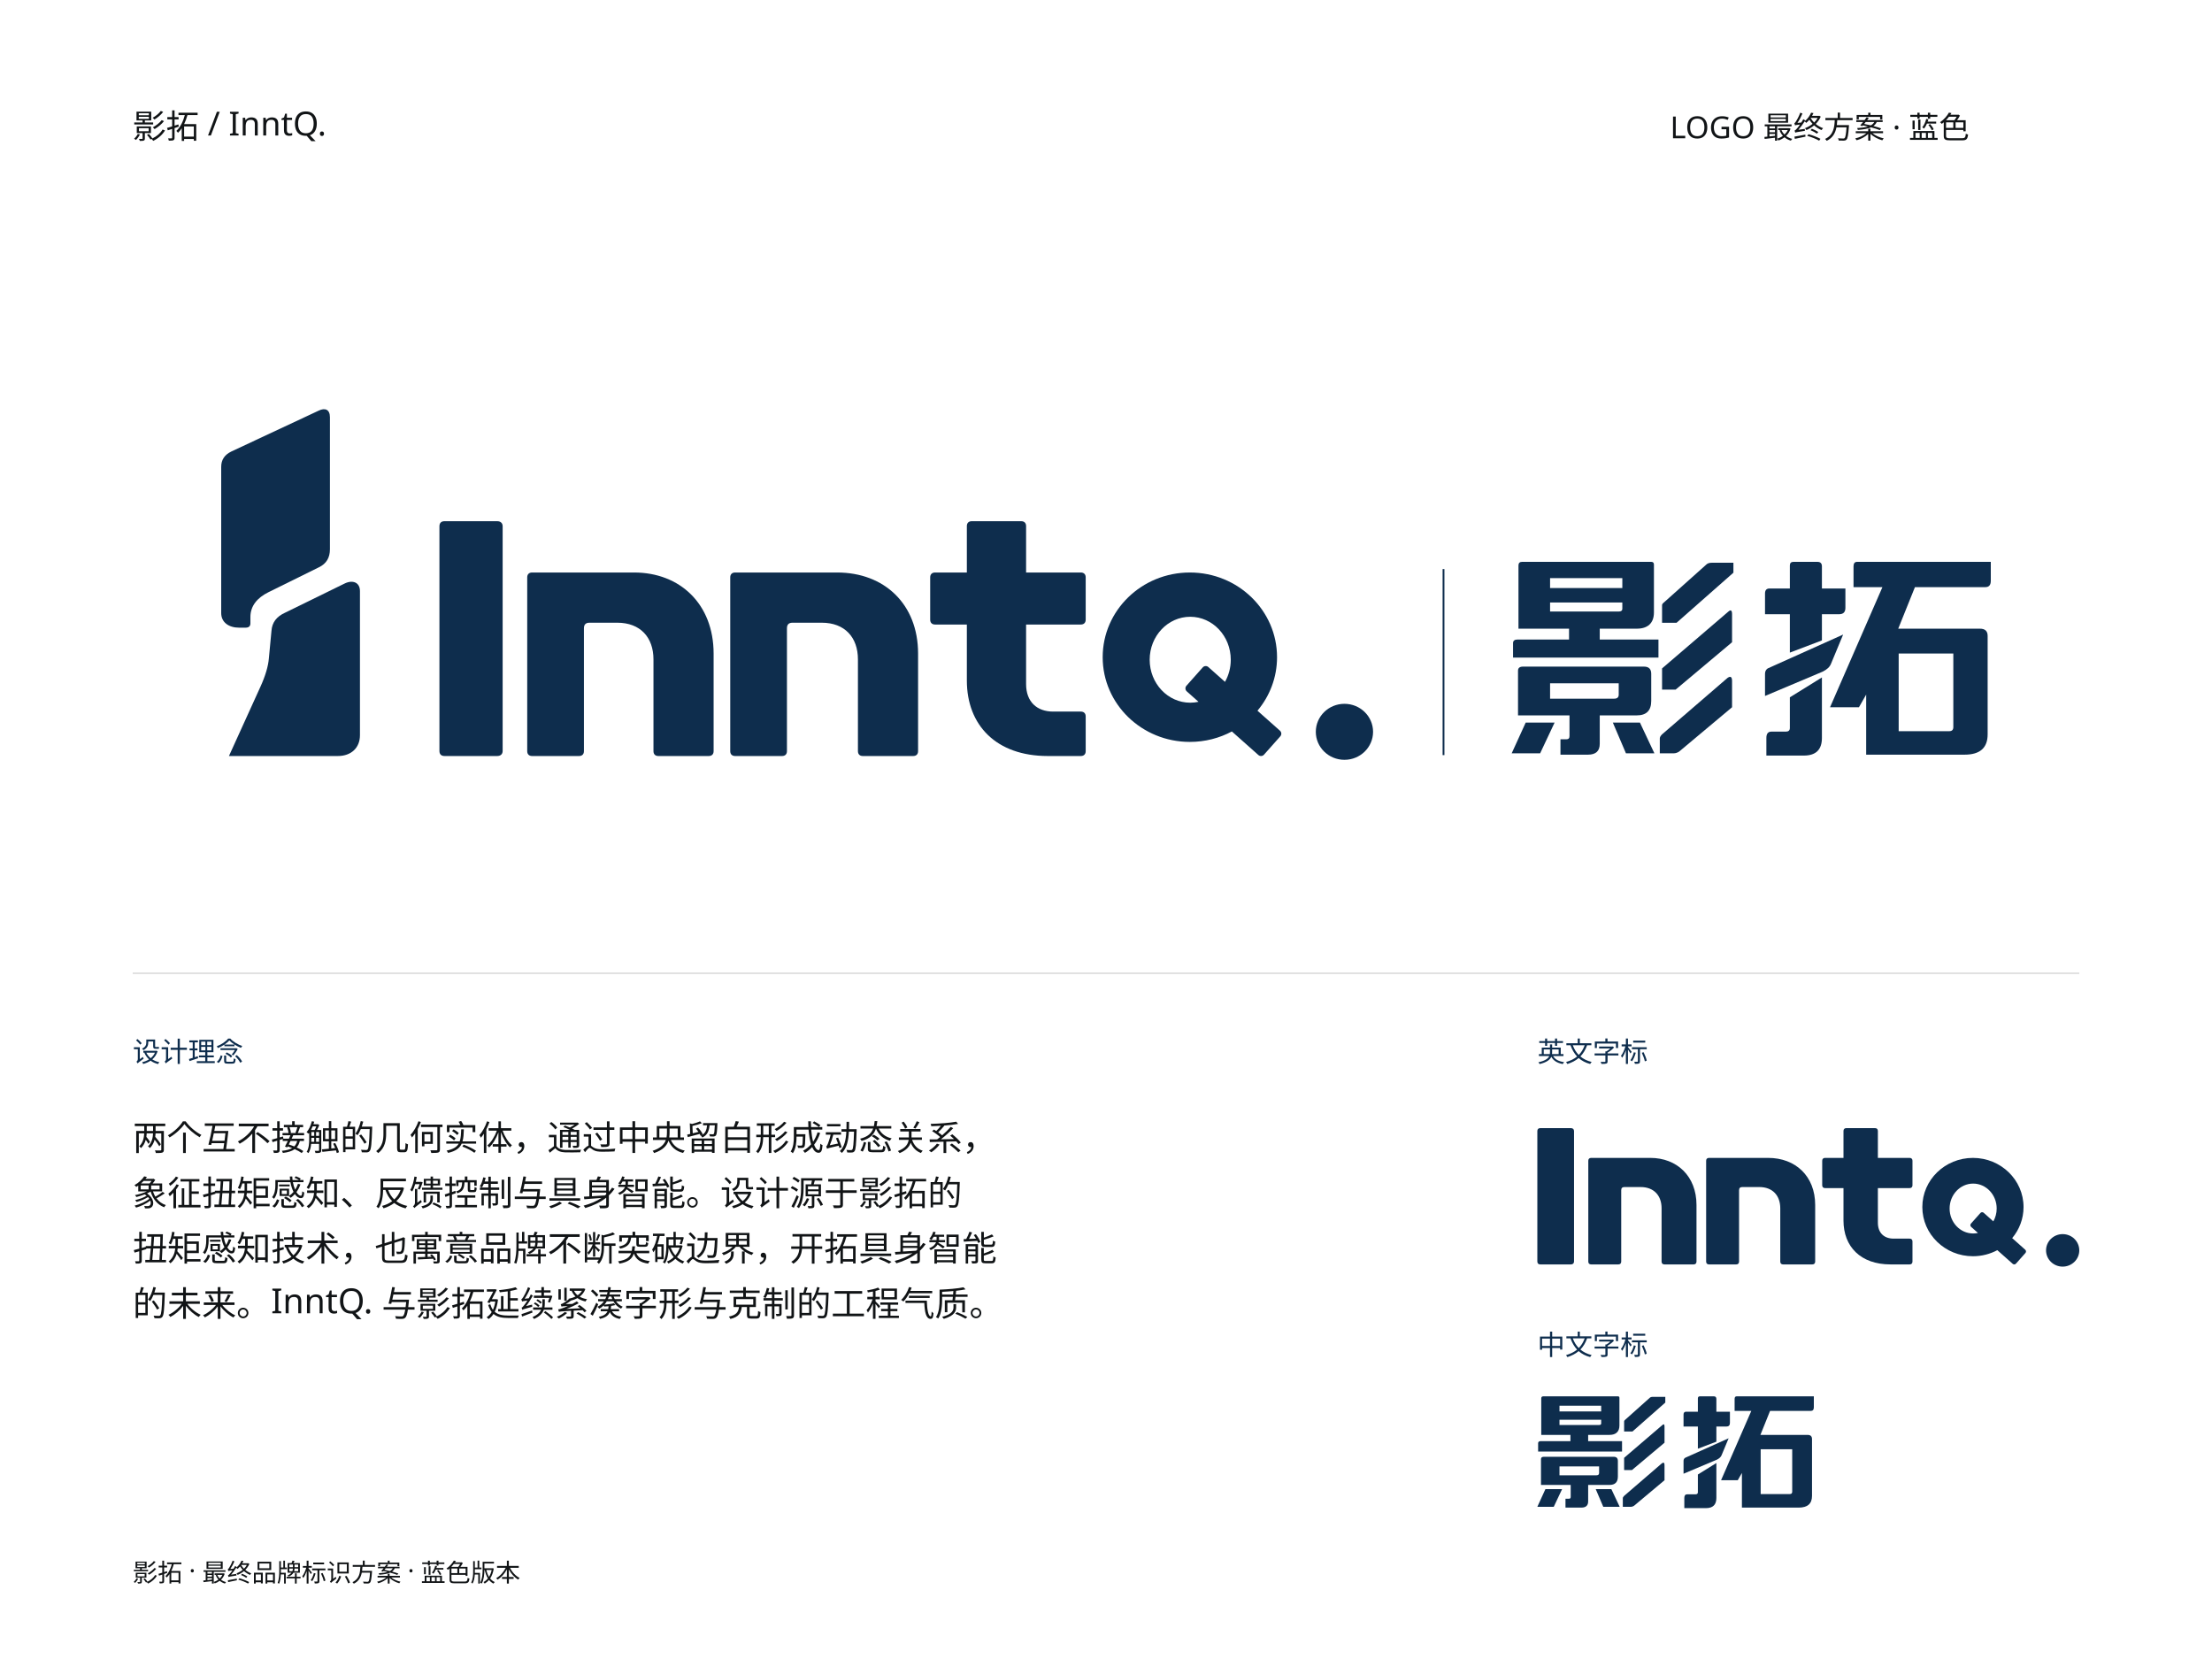
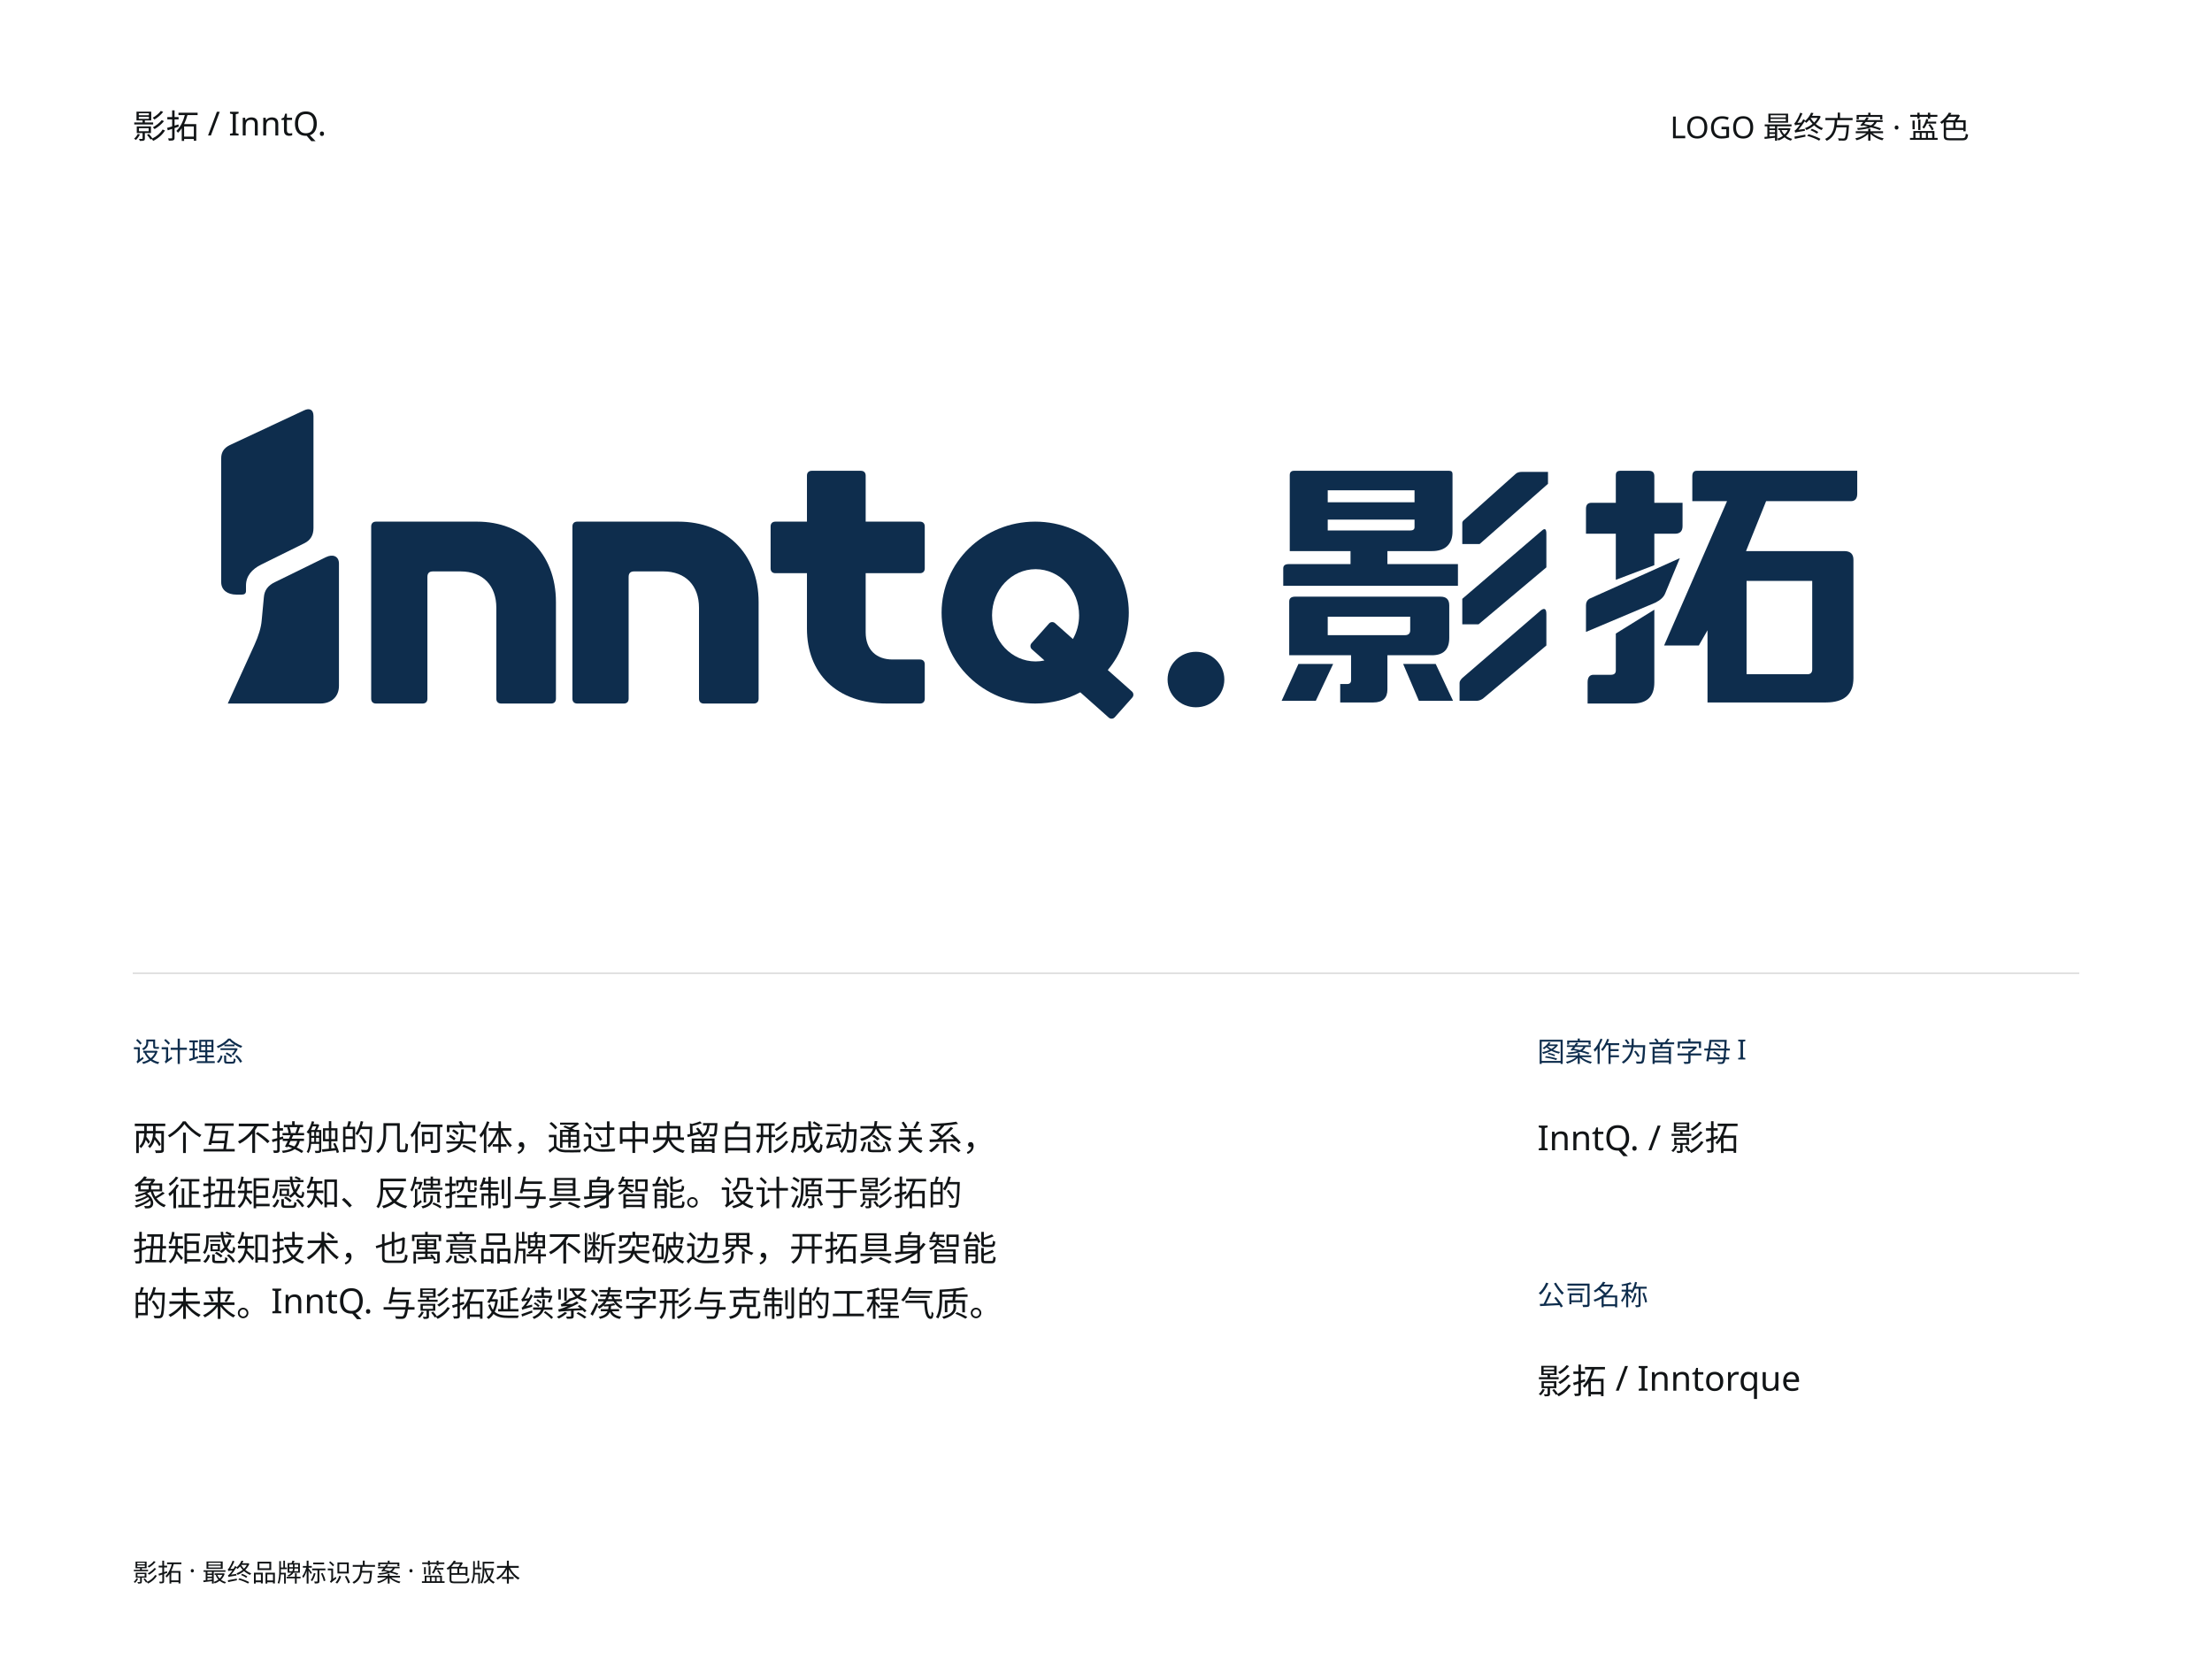
<svg xmlns="http://www.w3.org/2000/svg" width="1600" height="1200" viewBox="0 0 1600 1200">
  <rect id="01_Blue_Proposal / Background / White" width="1600" height="1200" fill="#FFFFFF" />
  <text id="01_Blue_Proposal / Heading / Company" x="96" y="100" font-family="PingFang SC" font-size="24" font-weight="500" fill="#111416">影拓 / InntQ.</text>
  <text id="01_Blue_Proposal / Heading / Final" x="1208" y="100" font-family="PingFang SC" font-size="22" font-weight="400" fill="#111416">LOGO 最终方案 · 蓝色</text>
-   <path id="01_Blue_Proposal / Primary / Body / Initiating" d="M 238.646,301.802 L 238.646,397.263 C 238.646,403.394 236.124,407.667 230.764,410.295 L 194.156,428.371 C 186.064,432.4 181.124,438.25 181.124,446.307 L 181.124,450.861 C 181.124,453.139 179.793,454.014 177.516,454.014 L 172.962,454.014 C 165.43,454.014 160.0,450.126 160.0,443.435 L 160.0,337.709 C 160.0,332.63 162.382,328.986 167.357,326.569 L 230.554,297.003 C 235.143,294.796 238.646,296.162 238.646,301.802" fill="#0E2D4D" fill-rule="evenodd" />
-   <path id="01_Blue_Proposal / Primary / Body / Responding" d="M 260.366,427.565 L 260.366,531.784 C 260.366,540.998 253.92,546.848 244.426,546.848 L 165.605,546.848 L 188.376,496.753 C 191.914,488.976 193.981,482.04 194.471,476.329 L 196.363,456.291 C 196.818,450.196 200.006,446.097 205.891,443.33 L 249.226,422.101 C 255.076,419.228 260.366,421.19 260.366,427.565" fill="#0E2D4D" fill-rule="evenodd" />
-   <path id="01_Blue_Proposal / Primary / Wordmark-InntQ-I" d="M 321.51,377.003 L 359.66,377.003 C 362.011,377.003 363.579,378.31 363.579,380.661 L 363.579,543.19 C 363.579,545.542 362.011,546.848 359.66,546.848 L 321.51,546.848 C 319.158,546.848 317.852,545.542 317.852,543.19 L 317.852,380.661 C 317.852,378.31 319.158,377.003 321.51,377.003" fill="#0E2D4D" fill-rule="evenodd" />
-   <path id="01_Blue_Proposal / Primary / Wordmark-InntQ-n01" d="M 384.875,414.108 L 458.692,414.108 C 491.747,414.108 516.178,436.841 516.178,472.77 L 516.178,543.321 C 516.178,545.542 514.872,546.848 512.651,546.848 L 476.199,546.848 C 473.978,546.848 472.672,545.542 472.672,543.321 L 472.672,476.95 C 472.672,461.011 463.134,450.428 446.542,450.428 L 426.422,450.428 C 423.678,450.428 422.372,451.735 422.372,454.479 L 422.372,543.321 C 422.372,545.542 421.065,546.848 418.844,546.848 L 384.875,546.848 C 382.654,546.848 381.348,545.542 381.348,543.321 L 381.348,417.635 C 381.348,415.414 382.654,414.108 384.875,414.108" fill="#0E2D4D" fill-rule="evenodd" />
-   <path id="01_Blue_Proposal / Primary / Wordmark-InntQ-n02" d="M 531.726,414.108 L 605.543,414.108 C 639.512,414.108 664.074,436.841 664.074,472.77 L 664.074,543.321 C 664.074,545.542 662.768,546.848 660.547,546.848 L 624.095,546.848 C 621.874,546.848 620.568,545.542 620.568,543.321 L 620.568,476.95 C 620.568,461.011 611.03,450.428 594.438,450.428 L 573.272,450.428 C 570.529,450.428 569.222,451.735 569.222,454.479 L 569.222,543.321 C 569.222,545.542 567.916,546.848 565.695,546.848 L 531.726,546.848 C 529.505,546.848 528.198,545.542 528.198,543.321 L 528.198,417.635 C 528.198,415.414 529.505,414.108 531.726,414.108" fill="#0E2D4D" fill-rule="evenodd" />
-   <path id="01_Blue_Proposal / Primary / Wordmark-InntQ-t" d="M 702.877,377.003 L 738.675,377.003 C 740.896,377.003 742.203,378.31 742.203,380.531 L 742.203,414.108 L 781.79,414.108 C 784.011,414.108 785.317,415.414 785.317,417.635 L 785.317,448.207 C 785.317,450.428 784.011,451.735 781.79,451.735 L 742.203,451.735 L 742.203,494.849 C 742.203,507.784 750.173,514.708 761.8,514.708 L 781.79,514.708 C 784.011,514.708 785.317,516.015 785.317,518.236 L 785.317,543.321 C 785.317,545.542 784.011,546.848 781.79,546.848 L 757.881,546.848 C 720.646,546.848 699.35,524.638 699.35,492.236 L 699.35,451.735 L 676.355,451.735 C 674.134,451.735 672.828,450.428 672.828,448.207 L 672.828,417.635 C 672.828,415.414 674.134,414.108 676.355,414.108 L 699.35,414.108 L 699.35,380.531 C 699.35,378.31 700.656,377.003 702.877,377.003" fill="#0E2D4D" fill-rule="evenodd" />
-   <path id="01_Blue_Proposal / Primary / Wordmark-InntQ-Q" d="M 909.558,514.071 L 925.842,528.545 C 927.028,529.6 927.135,531.417 926.081,532.603 L 914.276,545.883 C 913.221,547.07 911.404,547.177 910.218,546.122 L 891.045,529.08 C 882.033,533.904 871.676,536.648 860.66,536.648 C 825.832,536.648 797.599,509.217 797.599,475.378 C 797.599,441.539 825.832,414.108 860.66,414.108 C 895.488,414.108 923.721,441.539 923.721,475.378 C 923.721,490.052 918.412,503.521 909.558,514.071 M 886.074,493.196 L 874.044,482.503 C 872.857,481.448 871.041,481.555 869.986,482.741 L 858.181,496.022 C 857.127,497.208 857.234,499.025 858.42,500.079 L 866.917,507.633 C 864.982,508.059 862.976,508.283 860.921,508.283 C 844.724,508.283 831.593,494.37 831.593,477.207 C 831.593,460.044 844.724,446.131 860.921,446.131 C 877.118,446.131 890.249,460.044 890.249,477.207 C 890.249,483.055 888.725,488.525 886.074,493.196" fill="#0E2D4D" fill-rule="evenodd" />
-   <path id="01_Blue_Proposal / Primary / Wordmark-InntQ-period" d="M 993.177,529.341 C 993.177,540.525 983.914,549.592 972.469,549.592 C 961.024,549.592 951.761,540.525 951.761,529.341 C 951.761,518.157 961.024,509.09 972.469,509.09 C 983.914,509.09 993.177,518.157 993.177,529.341" fill="#0E2D4D" fill-rule="evenodd" />
-   <path id="01_Blue_Proposal / Primary / Divider / Vertical" d="M 1043.477,411.625 L 1044.784,411.625 L 1044.784,546.195 L 1043.477,546.195 L 1043.477,411.625" fill="#0E2D4D" fill-rule="evenodd" />
-   <path id="01_Blue_Proposal / Primary / Chinese / Ying / Upper" d="M 1100.963,406.399 L 1194.378,406.399 Q 1196.338,406.399 1196.338,408.359 L 1196.338,442.981 C 1196.338,450.82 1191.765,454.74 1183.926,454.74 L 1157.143,454.74 L 1157.143,462.579 L 1199.604,462.579 L 1199.604,475.644 L 1094.431,475.644 L 1094.431,465.192 Q 1094.431,462.579 1097.697,462.579 L 1134.932,462.579 L 1134.932,454.74 L 1098.35,454.74 L 1098.35,409.012 Q 1098.35,406.399 1100.963,406.399 M 1121.214,418.158 L 1173.474,418.158 L 1173.474,425.344 L 1121.214,425.344 L 1121.214,418.158 M 1121.214,435.796 L 1173.474,435.796 L 1173.474,440.368 Q 1173.474,442.328 1170.861,442.328 L 1121.214,442.328 L 1121.214,435.796" fill="#0E2D4D" fill-rule="evenodd" />
-   <path id="01_Blue_Proposal / Primary / Chinese / Ying / Lower" d="M 1101.616,482.176 L 1189.152,482.176 Q 1194.378,482.176 1194.378,487.402 L 1194.378,507 Q 1194.378,517.452 1183.926,517.452 L 1157.143,517.452 L 1157.143,538.029 Q 1157.143,545.868 1148.65,545.868 L 1128.726,545.868 L 1128.726,534.763 L 1132.972,534.763 Q 1135.259,534.763 1135.259,532.477 L 1135.259,517.452 L 1098.024,517.452 L 1098.024,485.116 Q 1098.024,482.176 1101.616,482.176 M 1121.214,494.261 L 1170.861,494.261 L 1170.861,502.427 Q 1170.861,505.367 1167.595,505.367 L 1121.214,505.367 L 1121.214,494.261" fill="#0E2D4D" fill-rule="evenodd" />
-   <path id="01_Blue_Proposal / Primary / Chinese / Ying / Left Foot" d="M 1103.576,522.678 L 1124.48,522.678 L 1114.028,544.888 L 1093.451,544.888 L 1103.576,522.678" fill="#0E2D4D" fill-rule="evenodd" />
-   <path id="01_Blue_Proposal / Primary / Chinese / Ying / Right Foot" d="M 1166.615,522.678 L 1186.212,522.678 L 1196.664,544.888 L 1176.087,544.888 L 1166.615,522.678" fill="#0E2D4D" fill-rule="evenodd" />
-   <path id="01_Blue_Proposal / Primary / Chinese / Ying / Upper Diagonal" d="M 1203.523,435.796 L 1234.226,408.359 Q 1235.533,407.053 1238.146,407.053 L 1253.824,407.053 L 1253.824,414.238 L 1212.669,450.494 L 1202.217,450.494 L 1202.217,437.755 Q 1202.217,436.775 1203.523,435.796" fill="#0E2D4D" fill-rule="evenodd" />
-   <path id="01_Blue_Proposal / Primary / Chinese / Ying / Middle Diagonal" d="M 1202.217,483.483 L 1250.231,442.328 Q 1252.844,440.042 1252.844,444.288 L 1252.844,464.539 L 1212.016,498.834 L 1202.217,498.834 L 1202.217,483.483" fill="#0E2D4D" fill-rule="evenodd" />
-   <path id="01_Blue_Proposal / Primary / Chinese / Ying / Lower Diagonal" d="M 1200.584,534.11 Q 1200.584,532.803 1202.217,531.17 L 1249.578,490.342 Q 1252.844,488.056 1252.844,492.628 L 1252.844,511.573 L 1214.629,543.582 Q 1212.669,544.888 1210.709,544.888 L 1200.584,544.888 L 1200.584,534.11" fill="#0E2D4D" fill-rule="evenodd" />
-   <path id="01_Blue_Proposal / Primary / Chinese / Tuo / Upper Hand" d="M 1297.265,406.399 L 1314.576,406.399 Q 1317.842,406.399 1317.842,409.666 L 1317.842,425.67 L 1334.827,425.67 L 1334.827,439.715 Q 1334.827,444.288 1330.254,444.288 L 1317.842,444.288 L 1317.842,463.232 L 1294.652,472.051 L 1294.652,444.288 L 1276.687,444.288 L 1276.687,429.263 Q 1276.687,425.67 1279.954,425.67 L 1294.652,425.67 L 1294.652,409.012 Q 1294.652,406.399 1297.265,406.399" fill="#0E2D4D" fill-rule="evenodd" />
-   <path id="01_Blue_Proposal / Primary / Chinese / Tuo / Diagonal" d="M 1278.647,483.483 L 1333.194,458.986 L 1324.375,480.217 Q 1323.068,483.483 1318.495,485.769 L 1276.687,503.407 L 1276.687,487.402 Q 1276.687,484.789 1278.647,483.483" fill="#0E2D4D" fill-rule="evenodd" />
-   <path id="01_Blue_Proposal / Primary / Chinese / Tuo / Lower Hand" d="M 1294.652,504.387 L 1317.842,490.015 L 1317.842,533.783 Q 1317.842,546.521 1304.777,546.521 L 1277.667,546.521 L 1277.667,533.783 Q 1277.667,529.21 1281.26,529.21 L 1291.712,529.21 Q 1294.652,529.21 1294.652,526.597 L 1294.652,504.387" fill="#0E2D4D" fill-rule="evenodd" />
-   <path id="01_Blue_Proposal / Primary / Chinese / Tuo / Stone" d="M 1343.319,406.399 L 1440.0,406.399 L 1440.0,420.118 Q 1440.0,424.69 1436.08,424.69 L 1385.127,424.69 L 1373.042,454.74 L 1432.161,454.74 Q 1437.714,454.74 1437.714,459.966 L 1437.714,531.17 Q 1437.714,545.868 1421.056,545.868 L 1349.851,545.868 L 1349.851,502.427 L 1344.625,511.573 L 1323.721,511.573 L 1361.61,424.69 L 1340.706,424.69 L 1340.706,409.666 Q 1340.706,406.399 1343.319,406.399 M 1373.368,472.704 L 1412.89,472.704 L 1412.89,525.944 Q 1412.89,528.884 1409.95,528.884 L 1373.368,528.884 L 1373.368,472.704" fill="#0E2D4D" fill-rule="evenodd" />
+   <path id="01_Blue_Proposal / Primary / Body / Initiating" d="M 226.745,300.924 L 226.745,381.939 C 226.745,387.142 224.604,390.769 220.055,392.999 L 188.987,408.34 C 182.119,411.759 177.927,416.724 177.927,423.562 L 177.927,427.427 C 177.927,429.359 176.798,430.102 174.865,430.102 L 171,430.102 C 164.608,430.102 160.0,426.802 160.0,421.124 L 160.0,331.398 C 160.0,327.087 162.022,323.995 166.243,321.943 L 219.877,296.851 C 223.772,294.978 226.745,296.137 226.745,300.924" fill="#0E2D4D" fill-rule="evenodd" />
+   <path id="01_Blue_Proposal / Primary / Body / Responding" d="M 245.178,407.656 L 245.178,496.104 C 245.178,503.923 239.707,508.888 231.65,508.888 L 164.757,508.888 L 184.082,466.373 C 187.084,459.773 188.838,453.887 189.255,449.041 L 190.86,432.035 C 191.247,426.862 193.952,423.383 198.947,421.035 L 235.723,403.018 C 240.688,400.58 245.178,402.245 245.178,407.656" fill="#0E2D4D" fill-rule="evenodd" />
+   <path id="01_Blue_Proposal / Primary / Wordmark-InntQ-n01" d="M 271.984,377.316 L 345.151,377.316 C 377.915,377.316 402.131,399.849 402.131,435.461 L 402.131,505.391 C 402.131,507.593 400.836,508.888 398.635,508.888 L 362.504,508.888 C 360.303,508.888 359.008,507.593 359.008,505.391 L 359.008,439.605 C 359.008,423.806 349.554,413.317 333.108,413.317 L 313.165,413.317 C 310.445,413.317 309.15,414.612 309.15,417.331 L 309.15,505.391 C 309.15,507.593 307.855,508.888 305.654,508.888 L 271.984,508.888 C 269.782,508.888 268.487,507.593 268.487,505.391 L 268.487,380.812 C 268.487,378.611 269.782,377.316 271.984,377.316" fill="#0E2D4D" fill-rule="evenodd" />
+   <path id="01_Blue_Proposal / Primary / Wordmark-InntQ-n02" d="M 417.542,377.316 L 490.709,377.316 C 524.379,377.316 548.725,399.849 548.725,435.461 L 548.725,505.391 C 548.725,507.593 547.43,508.888 545.229,508.888 L 509.098,508.888 C 506.897,508.888 505.602,507.593 505.602,505.391 L 505.602,439.605 C 505.602,423.806 496.148,413.317 479.702,413.317 L 458.723,413.317 C 456.003,413.317 454.708,414.612 454.708,417.331 L 454.708,505.391 C 454.708,507.593 453.413,508.888 451.212,508.888 L 417.542,508.888 C 415.34,508.888 414.045,507.593 414.045,505.391 L 414.045,380.812 C 414.045,378.611 415.34,377.316 417.542,377.316" fill="#0E2D4D" fill-rule="evenodd" />
+   <path id="01_Blue_Proposal / Primary / Wordmark-InntQ-t" d="M 587.187,340.538 L 622.67,340.538 C 624.871,340.538 626.166,341.833 626.166,344.034 L 626.166,377.316 L 665.405,377.316 C 667.606,377.316 668.901,378.611 668.901,380.812 L 668.901,411.115 C 668.901,413.317 667.606,414.612 665.405,414.612 L 626.166,414.612 L 626.166,457.347 C 626.166,470.167 634.066,477.031 645.591,477.031 L 665.405,477.031 C 667.606,477.031 668.901,478.326 668.901,480.527 L 668.901,505.391 C 668.901,507.593 667.606,508.888 665.405,508.888 L 641.706,508.888 C 604.799,508.888 583.69,486.873 583.69,454.757 L 583.69,414.612 L 560.898,414.612 C 558.697,414.612 557.402,413.317 557.402,411.115 L 557.402,380.812 C 557.402,378.611 558.697,377.316 560.898,377.316 L 583.69,377.316 L 583.69,344.034 C 583.69,341.833 584.985,340.538 587.187,340.538" fill="#0E2D4D" fill-rule="evenodd" />
+   <path id="01_Blue_Proposal / Primary / Wordmark-InntQ-Q" d="M 801.285,484.646 L 818.769,500.188 C 820.043,501.32 820.158,503.271 819.026,504.545 L 806.351,518.804 C 805.219,520.078 803.268,520.192 801.994,519.06 L 781.408,500.761 C 771.732,505.941 760.612,508.888 748.783,508.888 C 711.389,508.888 681.074,479.434 681.074,443.102 C 681.074,406.769 711.389,377.316 748.783,377.316 C 786.178,377.316 816.492,406.769 816.492,443.102 C 816.492,458.857 810.792,473.319 801.285,484.646 M 776.071,462.233 L 763.154,450.752 C 761.88,449.619 759.929,449.734 758.797,451.008 L 746.122,465.267 C 744.99,466.541 745.105,468.492 746.378,469.624 L 755.502,477.734 C 753.424,478.191 751.27,478.432 749.064,478.432 C 731.673,478.432 717.575,463.493 717.575,445.066 C 717.575,426.638 731.673,411.7 749.064,411.7 C 766.455,411.7 780.553,426.638 780.553,445.066 C 780.553,451.344 778.916,457.218 776.071,462.233" fill="#0E2D4D" fill-rule="evenodd" />
+   <path id="01_Blue_Proposal / Primary / Wordmark-InntQ-period" d="M 885.591,491.535 C 885.591,502.62 876.41,511.607 865.065,511.607 C 853.721,511.607 844.54,502.62 844.54,491.535 C 844.54,480.45 853.721,471.462 865.065,471.462 C 876.41,471.462 885.591,480.45 885.591,491.535" fill="#0E2D4D" fill-rule="evenodd" />
+   <path id="01_Blue_Proposal / Primary / Chinese / Ying / Upper" d="M 936.057,340.538 L 1048.29,340.538 Q 1050.645,340.538 1050.645,342.892 L 1050.645,384.489 C 1050.645,393.908 1045.151,398.617 1035.733,398.617 L 1003.554,398.617 L 1003.554,408.035 L 1054.569,408.035 L 1054.569,423.732 L 928.208,423.732 L 928.208,411.174 Q 928.208,408.035 932.133,408.035 L 976.869,408.035 L 976.869,398.617 L 932.917,398.617 L 932.917,343.677 Q 932.917,340.538 936.057,340.538 M 960.387,354.665 L 1023.175,354.665 L 1023.175,363.299 L 960.387,363.299 L 960.387,354.665 M 960.387,375.856 L 1023.175,375.856 L 1023.175,381.35 Q 1023.175,383.705 1020.036,383.705 L 960.387,383.705 L 960.387,375.856" fill="#0E2D4D" fill-rule="evenodd" />
+   <path id="01_Blue_Proposal / Primary / Chinese / Ying / Lower" d="M 936.842,431.58 L 1042.011,431.58 Q 1048.29,431.58 1048.29,437.859 L 1048.29,461.405 Q 1048.29,473.962 1035.733,473.962 L 1003.554,473.962 L 1003.554,498.685 Q 1003.554,508.103 993.351,508.103 L 969.413,508.103 L 969.413,494.761 L 974.514,494.761 Q 977.261,494.761 977.261,492.014 L 977.261,473.962 L 932.525,473.962 L 932.525,435.112 Q 932.525,431.58 936.842,431.58 M 960.387,446.1 L 1020.036,446.1 L 1020.036,455.911 Q 1020.036,459.442 1016.111,459.442 L 960.387,459.442 L 960.387,446.1" fill="#0E2D4D" fill-rule="evenodd" />
+   <path id="01_Blue_Proposal / Primary / Chinese / Ying / Left Foot" d="M 939.196,480.241 L 964.311,480.241 L 951.754,506.926 L 927.031,506.926 L 939.196,480.241" fill="#0E2D4D" fill-rule="evenodd" />
+   <path id="01_Blue_Proposal / Primary / Chinese / Ying / Right Foot" d="M 1014.934,480.241 L 1038.48,480.241 L 1051.037,506.926 L 1026.314,506.926 L 1014.934,480.241" fill="#0E2D4D" fill-rule="evenodd" />
+   <path id="01_Blue_Proposal / Primary / Chinese / Ying / Upper Diagonal" d="M 1059.278,375.856 L 1096.166,342.892 Q 1097.736,341.323 1100.875,341.323 L 1119.711,341.323 L 1119.711,349.956 L 1070.266,393.515 L 1057.708,393.515 L 1057.708,378.211 Q 1057.708,377.033 1059.278,375.856" fill="#0E2D4D" fill-rule="evenodd" />
+   <path id="01_Blue_Proposal / Primary / Chinese / Ying / Middle Diagonal" d="M 1057.708,433.15 L 1115.395,383.705 Q 1118.534,380.958 1118.534,386.059 L 1118.534,410.389 L 1069.481,451.594 L 1057.708,451.594 L 1057.708,433.15" fill="#0E2D4D" fill-rule="evenodd" />
+   <path id="01_Blue_Proposal / Primary / Chinese / Ying / Lower Diagonal" d="M 1055.746,493.976 Q 1055.746,492.406 1057.708,490.444 L 1114.61,441.391 Q 1118.534,438.644 1118.534,444.138 L 1118.534,466.898 L 1072.62,505.356 Q 1070.266,506.926 1067.911,506.926 L 1055.746,506.926 L 1055.746,493.976" fill="#0E2D4D" fill-rule="evenodd" />
+   <path id="01_Blue_Proposal / Primary / Chinese / Tuo / Upper Hand" d="M 1171.904,340.538 L 1192.702,340.538 Q 1196.626,340.538 1196.626,344.462 L 1196.626,363.691 L 1217.032,363.691 L 1217.032,380.565 Q 1217.032,386.059 1211.539,386.059 L 1196.626,386.059 L 1196.626,408.82 L 1168.764,419.415 L 1168.764,386.059 L 1147.181,386.059 L 1147.181,368.008 Q 1147.181,363.691 1151.105,363.691 L 1168.764,363.691 L 1168.764,343.677 Q 1168.764,340.538 1171.904,340.538" fill="#0E2D4D" fill-rule="evenodd" />
+   <path id="01_Blue_Proposal / Primary / Chinese / Tuo / Diagonal" d="M 1149.536,433.15 L 1215.07,403.718 L 1204.475,429.226 Q 1202.905,433.15 1197.411,435.897 L 1147.181,457.088 L 1147.181,437.859 Q 1147.181,434.72 1149.536,433.15" fill="#0E2D4D" fill-rule="evenodd" />
+   <path id="01_Blue_Proposal / Primary / Chinese / Tuo / Lower Hand" d="M 1168.764,458.265 L 1196.626,440.999 L 1196.626,493.583 Q 1196.626,508.888 1180.929,508.888 L 1148.358,508.888 L 1148.358,493.583 Q 1148.358,488.089 1152.675,488.089 L 1165.233,488.089 Q 1168.764,488.089 1168.764,484.95 L 1168.764,458.265" fill="#0E2D4D" fill-rule="evenodd" />
+   <path id="01_Blue_Proposal / Primary / Chinese / Tuo / Stone" d="M 1227.236,340.538 L 1343.393,340.538 L 1343.393,357.02 Q 1343.393,362.514 1338.684,362.514 L 1277.466,362.514 L 1262.946,398.617 L 1333.975,398.617 Q 1340.646,398.617 1340.646,404.895 L 1340.646,490.444 Q 1340.646,508.103 1320.632,508.103 L 1235.084,508.103 L 1235.084,455.911 L 1228.805,466.898 L 1203.69,466.898 L 1249.211,362.514 L 1224.096,362.514 L 1224.096,344.462 Q 1224.096,340.538 1227.236,340.538 M 1263.339,420.2 L 1310.822,420.2 L 1310.822,484.165 Q 1310.822,487.697 1307.29,487.697 L 1263.339,487.697 L 1263.339,420.2" fill="#0E2D4D" fill-rule="evenodd" />
  <path id="01_Blue_Proposal / Rule / Content" d="M96 704H1504" stroke="#D9D9D9" />
  <text id="01_Blue_Proposal / Label / Concept" x="96" y="768" font-family="PingFang SC" font-size="20" font-weight="500" fill="#0E2D4D">设计理念</text>
  <text id="01_Blue_Proposal / Concept / Line 01" x="96" y="832" font-family="PingFang SC" font-size="25" font-weight="400" fill="#111416">两个互不接触的几何实体，通过中央留白形成动态关系，</text>
  <text id="01_Blue_Proposal / Concept / Line 02" x="96" y="872" font-family="PingFang SC" font-size="25" font-weight="400" fill="#111416">象征扭矩感知、反馈控制与具身智能。设计源于影拓的</text>
  <text id="01_Blue_Proposal / Concept / Line 03" x="96" y="912" font-family="PingFang SC" font-size="25" font-weight="400" fill="#111416">扭矩感知技术，也寓意品牌不断突破边界，开拓具身智能</text>
  <text id="01_Blue_Proposal / Concept / Line 04" x="96" y="952" font-family="PingFang SC" font-size="25" font-weight="400" fill="#111416">的未来。InntQ. 与影拓延续紧凑字形与克制的工程气质。</text>
-   <text id="01_Blue_Proposal / Label / English" x="1112" y="768" font-family="PingFang SC" font-size="20" font-weight="500" fill="#0E2D4D">英文字标</text>
-   <path id="01_Blue_Proposal / English / Wordmark-InntQ-I" d="M 1114.123,816.0 L 1136.268,816.0 C 1137.633,816.0 1138.543,816.758 1138.543,818.123 L 1138.543,912.465 C 1138.543,913.83 1137.633,914.588 1136.268,914.588 L 1114.123,914.588 C 1112.758,914.588 1112.0,913.83 1112.0,912.465 L 1112.0,818.123 C 1112.0,816.758 1112.758,816.0 1114.123,816.0" fill="#0E2D4D" fill-rule="evenodd" />
-   <path id="01_Blue_Proposal / English / Wordmark-InntQ-n01" d="M 1150.905,837.538 L 1193.753,837.538 C 1212.939,837.538 1227.121,850.733 1227.121,871.589 L 1227.121,912.541 C 1227.121,913.83 1226.363,914.588 1225.073,914.588 L 1203.915,914.588 C 1202.626,914.588 1201.867,913.83 1201.867,912.541 L 1201.867,874.016 C 1201.867,864.763 1196.331,858.621 1186.7,858.621 L 1175.021,858.621 C 1173.428,858.621 1172.67,859.379 1172.67,860.971 L 1172.67,912.541 C 1172.67,913.83 1171.911,914.588 1170.622,914.588 L 1150.905,914.588 C 1149.615,914.588 1148.857,913.83 1148.857,912.541 L 1148.857,839.585 C 1148.857,838.296 1149.615,837.538 1150.905,837.538" fill="#0E2D4D" fill-rule="evenodd" />
-   <path id="01_Blue_Proposal / English / Wordmark-InntQ-n02" d="M 1236.146,837.538 L 1278.994,837.538 C 1298.711,837.538 1312.969,850.733 1312.969,871.589 L 1312.969,912.541 C 1312.969,913.83 1312.21,914.588 1310.921,914.588 L 1289.763,914.588 C 1288.473,914.588 1287.715,913.83 1287.715,912.541 L 1287.715,874.016 C 1287.715,864.763 1282.179,858.621 1272.547,858.621 L 1260.262,858.621 C 1258.669,858.621 1257.911,859.379 1257.911,860.971 L 1257.911,912.541 C 1257.911,913.83 1257.153,914.588 1255.863,914.588 L 1236.146,914.588 C 1234.856,914.588 1234.098,913.83 1234.098,912.541 L 1234.098,839.585 C 1234.098,838.296 1234.856,837.538 1236.146,837.538" fill="#0E2D4D" fill-rule="evenodd" />
-   <path id="01_Blue_Proposal / English / Wordmark-InntQ-t" d="M 1335.492,816.0 L 1356.272,816.0 C 1357.561,816.0 1358.319,816.758 1358.319,818.048 L 1358.319,837.538 L 1381.298,837.538 C 1382.587,837.538 1383.346,838.296 1383.346,839.585 L 1383.346,857.331 C 1383.346,858.621 1382.587,859.379 1381.298,859.379 L 1358.319,859.379 L 1358.319,884.405 C 1358.319,891.913 1362.945,895.932 1369.695,895.932 L 1381.298,895.932 C 1382.587,895.932 1383.346,896.691 1383.346,897.98 L 1383.346,912.541 C 1383.346,913.83 1382.587,914.588 1381.298,914.588 L 1367.42,914.588 C 1345.806,914.588 1333.445,901.696 1333.445,882.888 L 1333.445,859.379 L 1320.097,859.379 C 1318.808,859.379 1318.05,858.621 1318.05,857.331 L 1318.05,839.585 C 1318.05,838.296 1318.808,837.538 1320.097,837.538 L 1333.445,837.538 L 1333.445,818.048 C 1333.445,816.758 1334.203,816.0 1335.492,816.0" fill="#0E2D4D" fill-rule="evenodd" />
-   <path id="01_Blue_Proposal / English / Wordmark-InntQ-Q" d="M 1455.463,895.562 L 1464.915,903.964 C 1465.603,904.577 1465.665,905.631 1465.053,906.32 L 1458.201,914.028 C 1457.589,914.717 1456.534,914.779 1455.846,914.167 L 1444.717,904.274 C 1439.485,907.075 1433.474,908.668 1427.079,908.668 C 1406.863,908.668 1390.474,892.745 1390.474,873.103 C 1390.474,853.461 1406.863,837.538 1427.079,837.538 C 1447.295,837.538 1463.684,853.461 1463.684,873.103 C 1463.684,881.62 1460.602,889.439 1455.463,895.562 M 1441.831,883.446 L 1434.848,877.238 C 1434.159,876.626 1433.105,876.688 1432.493,877.377 L 1425.64,885.086 C 1425.028,885.774 1425.09,886.829 1425.779,887.441 L 1430.711,891.825 C 1429.588,892.073 1428.424,892.203 1427.231,892.203 C 1417.829,892.203 1410.207,884.127 1410.207,874.165 C 1410.207,864.202 1417.829,856.126 1427.231,856.126 C 1436.633,856.126 1444.254,864.202 1444.254,874.165 C 1444.254,877.559 1443.369,880.734 1441.831,883.446" fill="#0E2D4D" fill-rule="evenodd" />
-   <path id="01_Blue_Proposal / English / Wordmark-InntQ-period" d="M 1504.0,904.426 C 1504.0,910.918 1498.623,916.181 1491.98,916.181 C 1485.336,916.181 1479.96,910.918 1479.96,904.426 C 1479.96,897.935 1485.336,892.671 1491.98,892.671 C 1498.623,892.671 1504.0,897.935 1504.0,904.426" fill="#0E2D4D" fill-rule="evenodd" />
-   <text id="01_Blue_Proposal / Label / Chinese" x="1112" y="980" font-family="PingFang SC" font-size="20" font-weight="500" fill="#0E2D4D">中文字标</text>
-   <path id="01_Blue_Proposal / Chinese / Chinese / Ying / Upper" d="M 1116.336,1010.0 L 1170.247,1010.0 Q 1171.378,1010.0 1171.378,1011.131 L 1171.378,1031.112 C 1171.378,1035.636 1168.739,1037.898 1164.215,1037.898 L 1148.758,1037.898 L 1148.758,1042.422 L 1173.263,1042.422 L 1173.263,1049.962 L 1112.566,1049.962 L 1112.566,1043.93 Q 1112.566,1042.422 1114.451,1042.422 L 1135.94,1042.422 L 1135.94,1037.898 L 1114.828,1037.898 L 1114.828,1011.508 Q 1114.828,1010.0 1116.336,1010.0 M 1128.023,1016.786 L 1158.183,1016.786 L 1158.183,1020.933 L 1128.023,1020.933 L 1128.023,1016.786 M 1128.023,1026.965 L 1158.183,1026.965 L 1158.183,1029.604 Q 1158.183,1030.735 1156.675,1030.735 L 1128.023,1030.735 L 1128.023,1026.965" fill="#0E2D4D" fill-rule="evenodd" />
-   <path id="01_Blue_Proposal / Chinese / Chinese / Ying / Lower" d="M 1116.713,1053.732 L 1167.231,1053.732 Q 1170.247,1053.732 1170.247,1056.748 L 1170.247,1068.058 Q 1170.247,1074.09 1164.215,1074.09 L 1148.758,1074.09 L 1148.758,1085.966 Q 1148.758,1090.49 1143.857,1090.49 L 1132.358,1090.49 L 1132.358,1084.081 L 1134.809,1084.081 Q 1136.128,1084.081 1136.128,1082.762 L 1136.128,1074.09 L 1114.639,1074.09 L 1114.639,1055.429 Q 1114.639,1053.732 1116.713,1053.732 M 1128.023,1060.707 L 1156.675,1060.707 L 1156.675,1065.419 Q 1156.675,1067.116 1154.79,1067.116 L 1128.023,1067.116 L 1128.023,1060.707" fill="#0E2D4D" fill-rule="evenodd" />
-   <path id="01_Blue_Proposal / Chinese / Chinese / Ying / Left Foot" d="M 1117.844,1077.107 L 1129.908,1077.107 L 1123.876,1089.925 L 1112.0,1089.925 L 1117.844,1077.107" fill="#0E2D4D" fill-rule="evenodd" />
-   <path id="01_Blue_Proposal / Chinese / Chinese / Ying / Right Foot" d="M 1154.224,1077.107 L 1165.534,1077.107 L 1171.566,1089.925 L 1159.691,1089.925 L 1154.224,1077.107" fill="#0E2D4D" fill-rule="evenodd" />
-   <path id="01_Blue_Proposal / Chinese / Chinese / Ying / Upper Diagonal" d="M 1175.525,1026.965 L 1193.244,1011.131 Q 1193.998,1010.377 1195.506,1010.377 L 1204.554,1010.377 L 1204.554,1014.524 L 1180.803,1035.448 L 1174.771,1035.448 L 1174.771,1028.096 Q 1174.771,1027.531 1175.525,1026.965" fill="#0E2D4D" fill-rule="evenodd" />
-   <path id="01_Blue_Proposal / Chinese / Chinese / Ying / Middle Diagonal" d="M 1174.771,1054.486 L 1202.481,1030.735 Q 1203.989,1029.416 1203.989,1031.866 L 1203.989,1043.553 L 1180.426,1063.346 L 1174.771,1063.346 L 1174.771,1054.486" fill="#0E2D4D" fill-rule="evenodd" />
-   <path id="01_Blue_Proposal / Chinese / Chinese / Ying / Lower Diagonal" d="M 1173.828,1083.704 Q 1173.828,1082.95 1174.771,1082.008 L 1202.104,1058.445 Q 1203.989,1057.125 1203.989,1059.764 L 1203.989,1070.697 L 1181.934,1089.171 Q 1180.803,1089.925 1179.672,1089.925 L 1173.828,1089.925 L 1173.828,1083.704" fill="#0E2D4D" fill-rule="evenodd" />
-   <path id="01_Blue_Proposal / Chinese / Chinese / Tuo / Upper Hand" d="M 1229.625,1010.0 L 1239.615,1010.0 Q 1241.5,1010.0 1241.5,1011.885 L 1241.5,1021.122 L 1251.303,1021.122 L 1251.303,1029.227 Q 1251.303,1031.866 1248.664,1031.866 L 1241.5,1031.866 L 1241.5,1042.799 L 1228.117,1047.889 L 1228.117,1031.866 L 1217.749,1031.866 L 1217.749,1023.195 Q 1217.749,1021.122 1219.634,1021.122 L 1228.117,1021.122 L 1228.117,1011.508 Q 1228.117,1010.0 1229.625,1010.0" fill="#0E2D4D" fill-rule="evenodd" />
-   <path id="01_Blue_Proposal / Chinese / Chinese / Tuo / Diagonal" d="M 1218.88,1054.486 L 1250.36,1040.349 L 1245.27,1052.601 Q 1244.516,1054.486 1241.877,1055.806 L 1217.749,1065.985 L 1217.749,1056.748 Q 1217.749,1055.24 1218.88,1054.486" fill="#0E2D4D" fill-rule="evenodd" />
-   <path id="01_Blue_Proposal / Chinese / Chinese / Tuo / Lower Hand" d="M 1228.117,1066.55 L 1241.5,1058.256 L 1241.5,1083.516 Q 1241.5,1090.867 1233.96,1090.867 L 1218.315,1090.867 L 1218.315,1083.516 Q 1218.315,1080.877 1220.388,1080.877 L 1226.42,1080.877 Q 1228.117,1080.877 1228.117,1079.369 L 1228.117,1066.55" fill="#0E2D4D" fill-rule="evenodd" />
-   <path id="01_Blue_Proposal / Chinese / Chinese / Tuo / Stone" d="M 1256.204,1010.0 L 1312.0,1010.0 L 1312.0,1017.917 Q 1312.0,1020.556 1309.738,1020.556 L 1280.332,1020.556 L 1273.357,1037.898 L 1307.476,1037.898 Q 1310.68,1037.898 1310.68,1040.914 L 1310.68,1082.008 Q 1310.68,1090.49 1301.067,1090.49 L 1259.974,1090.49 L 1259.974,1065.419 L 1256.958,1070.697 L 1244.893,1070.697 L 1266.76,1020.556 L 1254.696,1020.556 L 1254.696,1011.885 Q 1254.696,1010.0 1256.204,1010.0 M 1273.546,1048.266 L 1296.354,1048.266 L 1296.354,1078.992 Q 1296.354,1080.688 1294.658,1080.688 L 1273.546,1080.688 L 1273.546,1048.266" fill="#0E2D4D" fill-rule="evenodd" />
+   <text id="01_Blue_Proposal / Label / Structure" x="1112" y="768" font-family="PingFang SC" font-size="20" font-weight="500" fill="#0E2D4D">图案作为首字母 I</text>
+   <text id="01_Blue_Proposal / Structure / Brand" x="1112" y="832" font-family="PingFang SC" font-size="25" font-weight="400" fill="#111416">InntQ. / 影拓</text>
+   <text id="01_Blue_Proposal / Label / Fullname" x="1112" y="944" font-family="PingFang SC" font-size="20" font-weight="500" fill="#0E2D4D">公司名称</text>
+   <text id="01_Blue_Proposal / Structure / Fullname" x="1112" y="1008" font-family="PingFang SC" font-size="25" font-weight="400" fill="#111416">影拓 / Inntorque</text>
  <text id="01_Blue_Proposal / Footer / Final" x="96" y="1144" font-family="PingFang SC" font-size="18" font-weight="400" fill="#111416">影拓 · 最终品牌标识方案 · 蓝色版本</text>
</svg>
